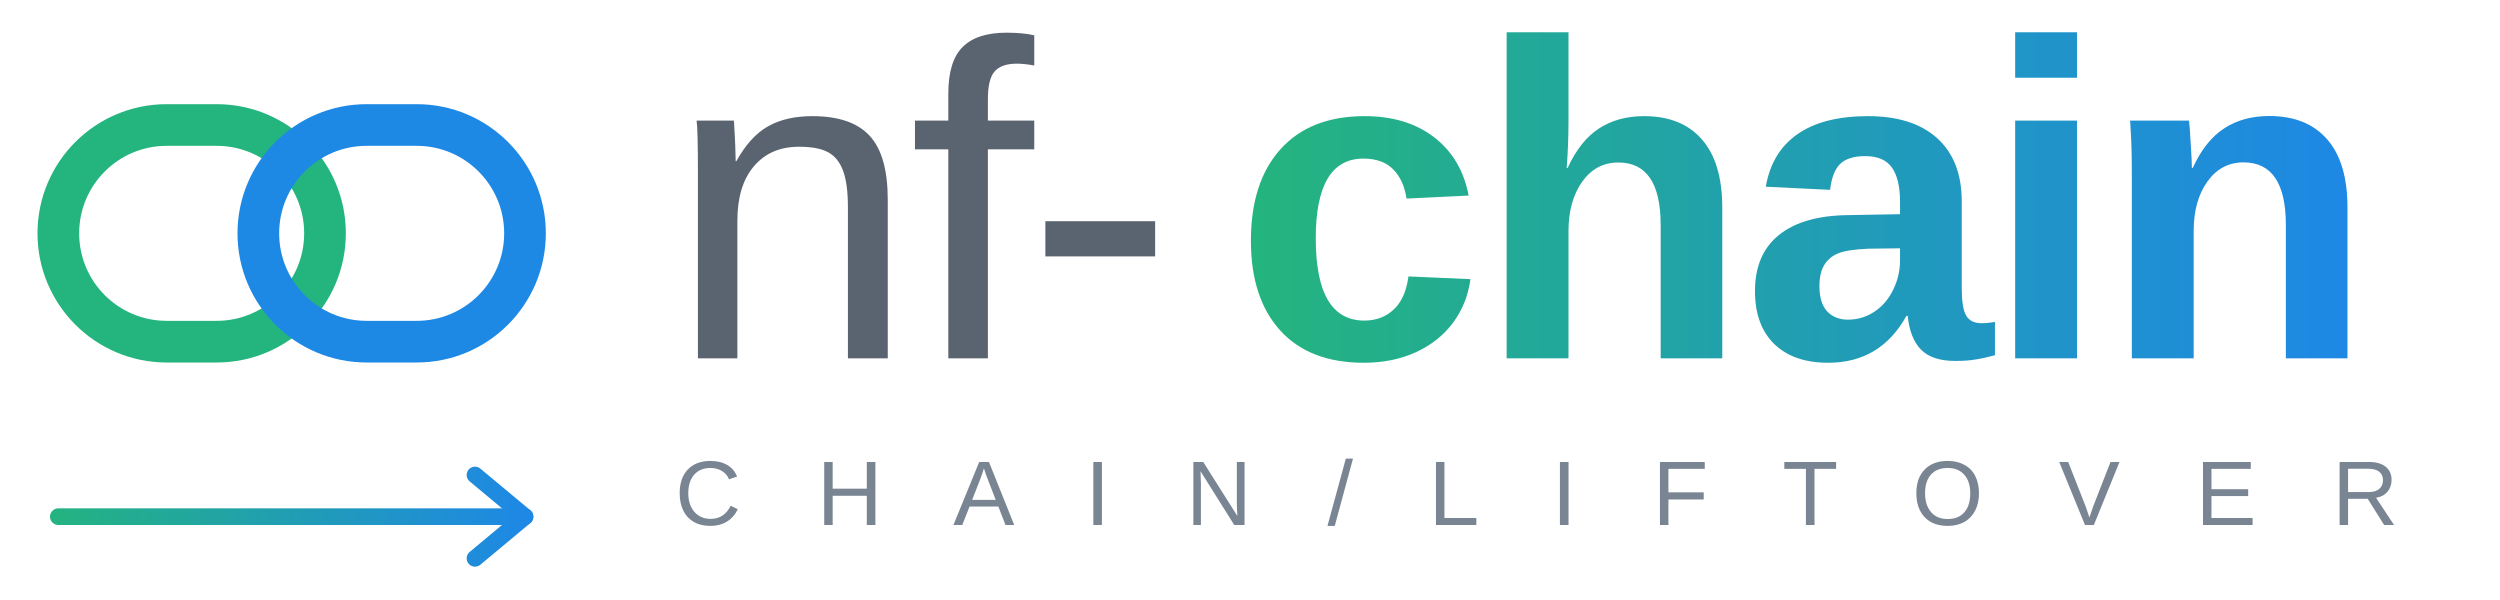
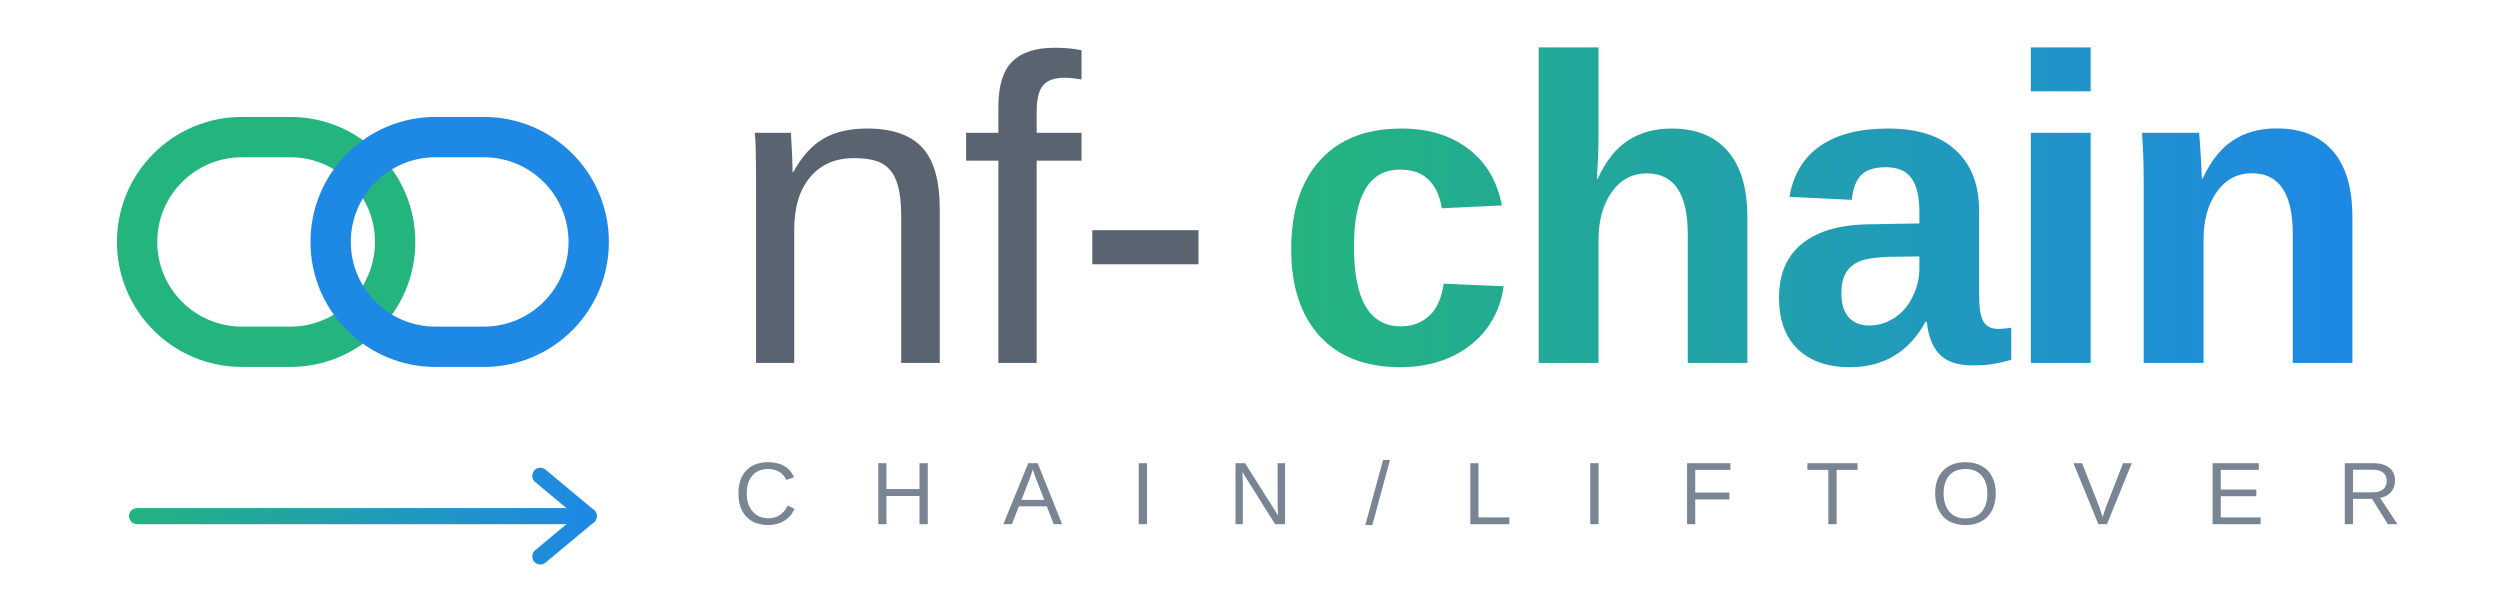
- <svg xmlns="http://www.w3.org/2000/svg" viewBox="15 32 300 72" font-family="'Helvetica Neue', Arial, sans-serif">
+ <svg xmlns="http://www.w3.org/2000/svg" viewBox="5 30 310 76" font-family="'Helvetica Neue', Arial, sans-serif">
  <defs>
    <linearGradient id="textGrad" x1="0%" y1="0%" x2="100%" y2="0%">
      <stop offset="0%" stop-color="#24B47E" />
      <stop offset="100%" stop-color="#1E88E5" />
    </linearGradient>
    <linearGradient id="arrowGrad" x1="20" y1="0" x2="78" y2="0" gradientUnits="userSpaceOnUse">
      <stop offset="0%" stop-color="#24B47E" />
      <stop offset="100%" stop-color="#1E88E5" />
    </linearGradient>
  </defs>
  <g transform="translate(20, 35)" fill="none" stroke-width="5" stroke-linecap="round">
    <rect x="2" y="12" width="32" height="26" rx="13" ry="13" stroke="#24B47E" />
    <rect x="26" y="12" width="32" height="26" rx="13" ry="13" stroke="#1E88E5" />
  </g>
  <g transform="translate(95, 75)">
    <text x="0" y="0" font-size="54" font-weight="300" fill="#5A6470" letter-spacing="-1">nf-</text>
    <text x="68" y="0" font-size="54" font-weight="700" fill="url(#textGrad)" letter-spacing="-1">chain</text>
  </g>
  <g transform="translate(96, 95)" fill="#7A8593" font-size="11" font-weight="500" letter-spacing="3">
    <text>C H A I N / L I F T O V E R</text>
  </g>
  <g stroke="url(#arrowGrad)" stroke-width="2" fill="none" stroke-linecap="round" stroke-linejoin="round">
    <path d="M 22 94 L 78 94" />
    <path d="M 72 89 L 78 94 L 72 99" />
  </g>
</svg>
